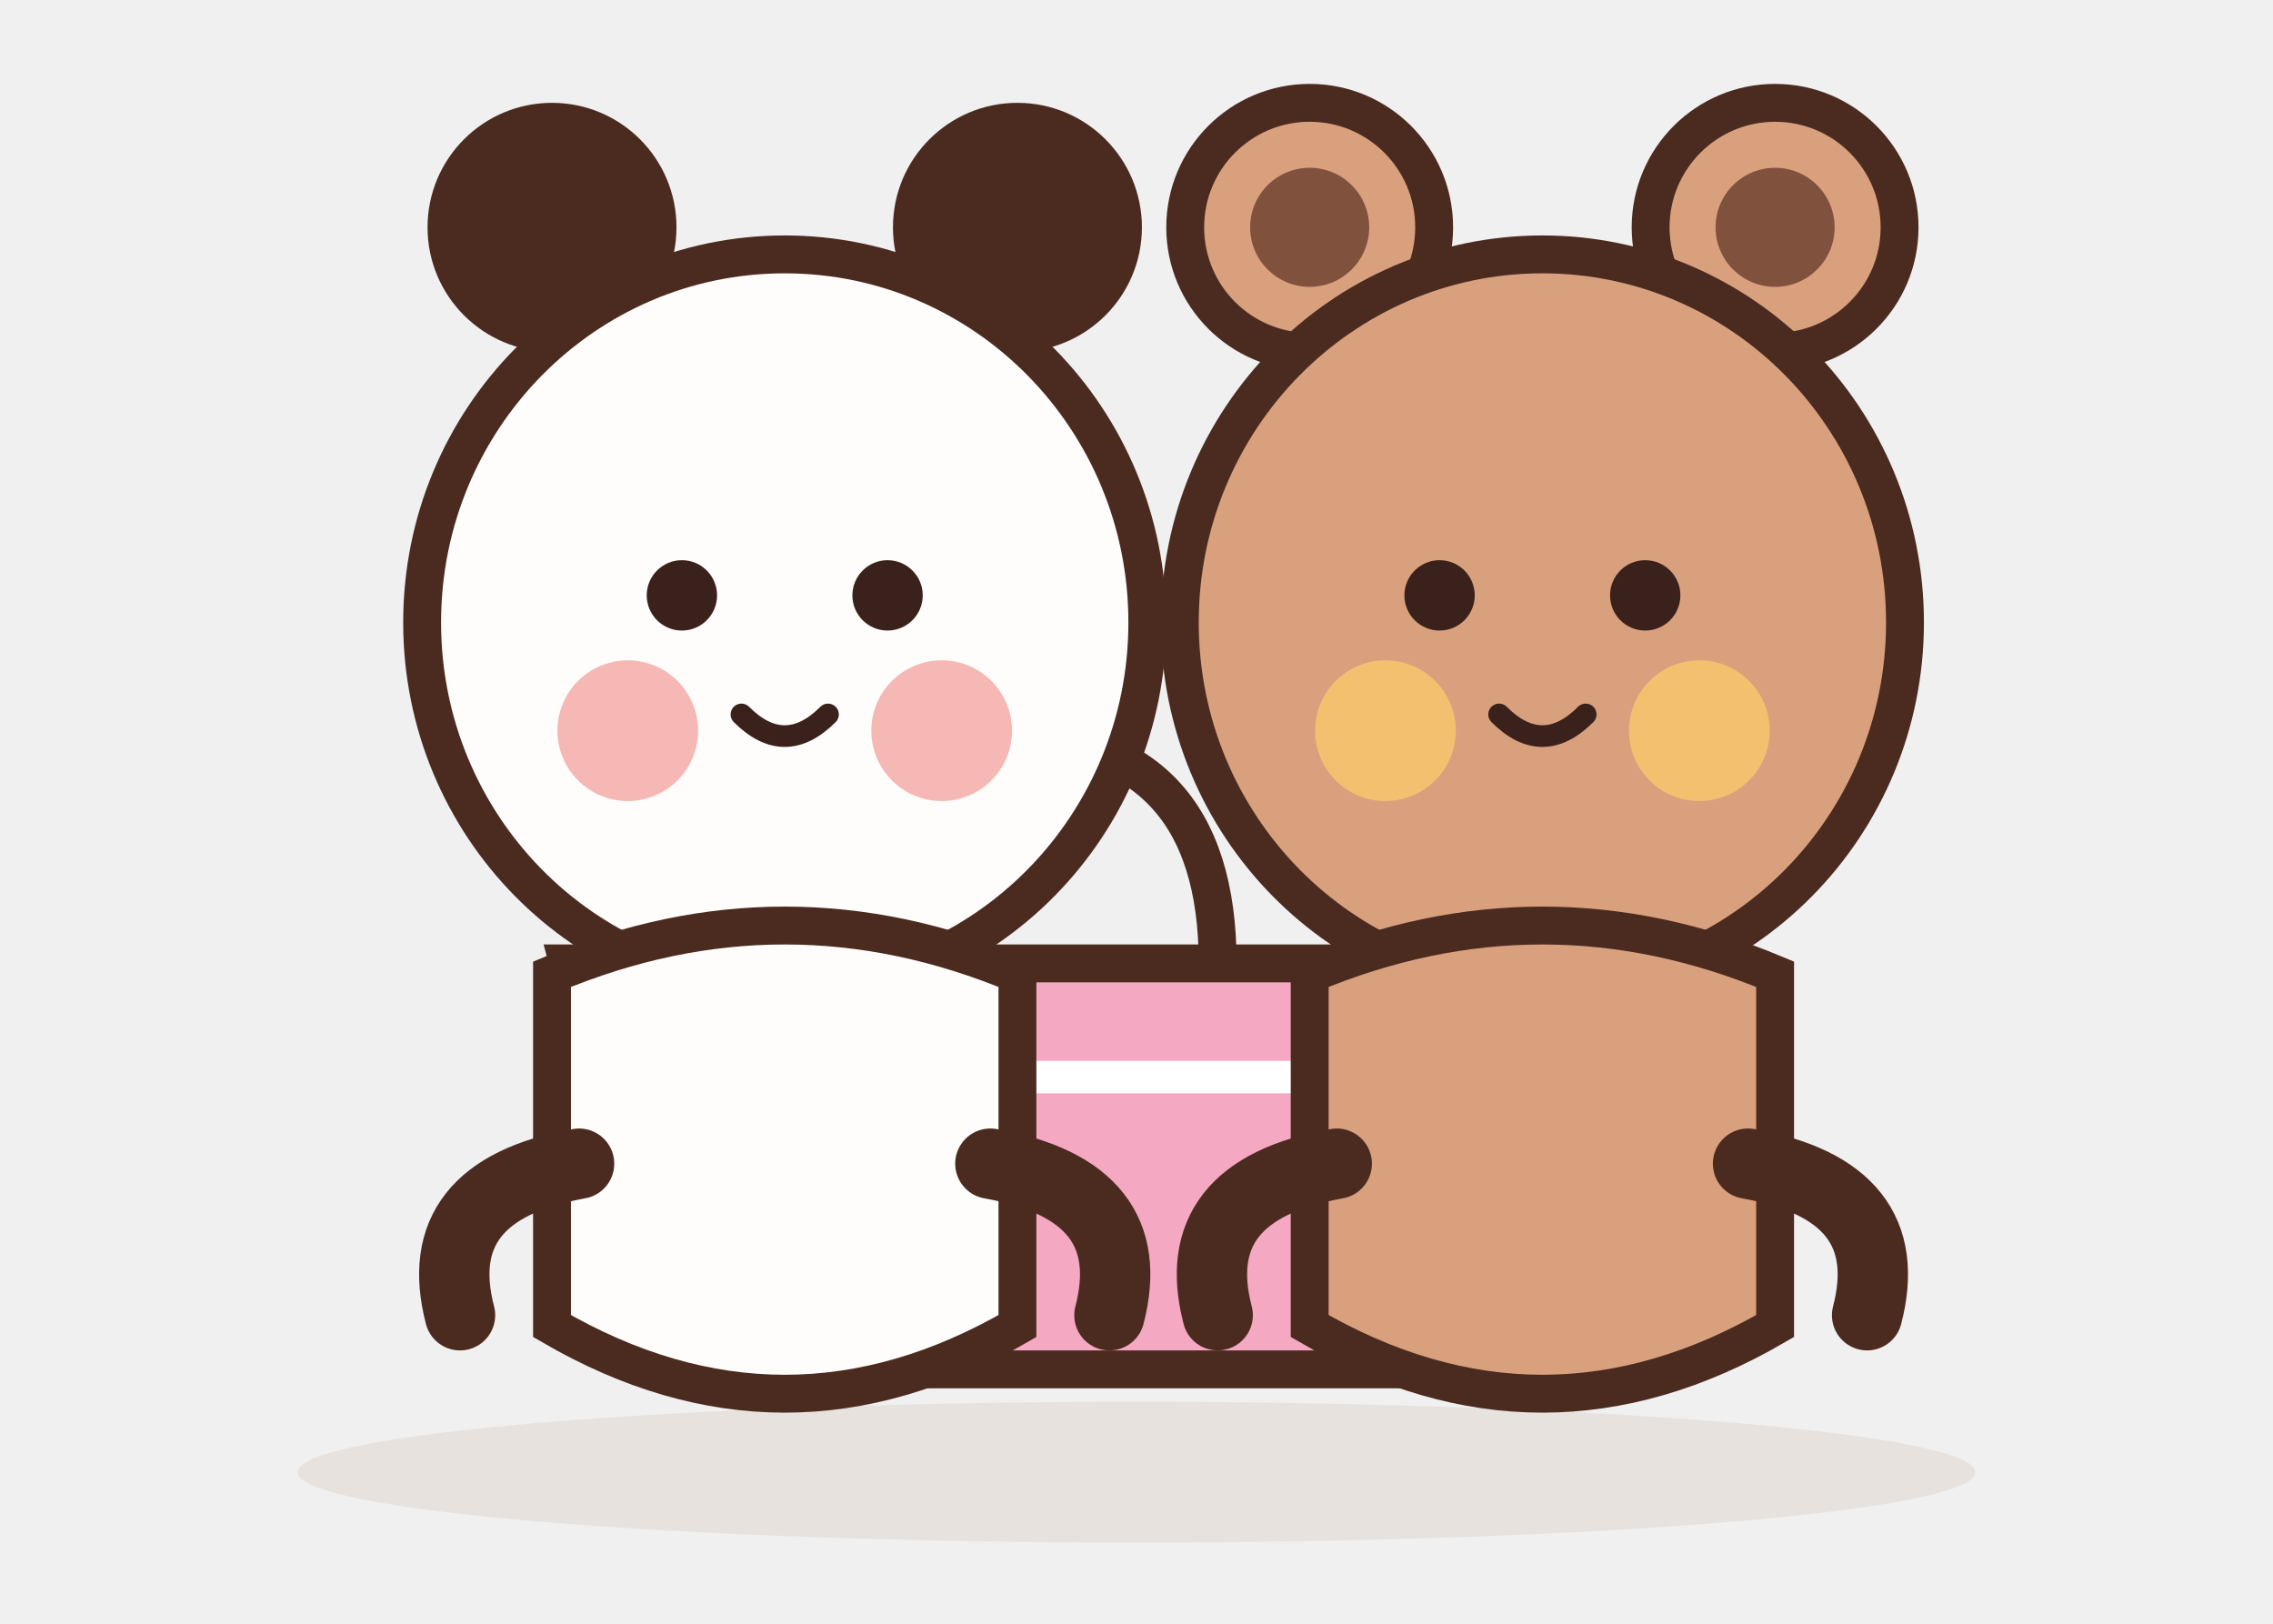
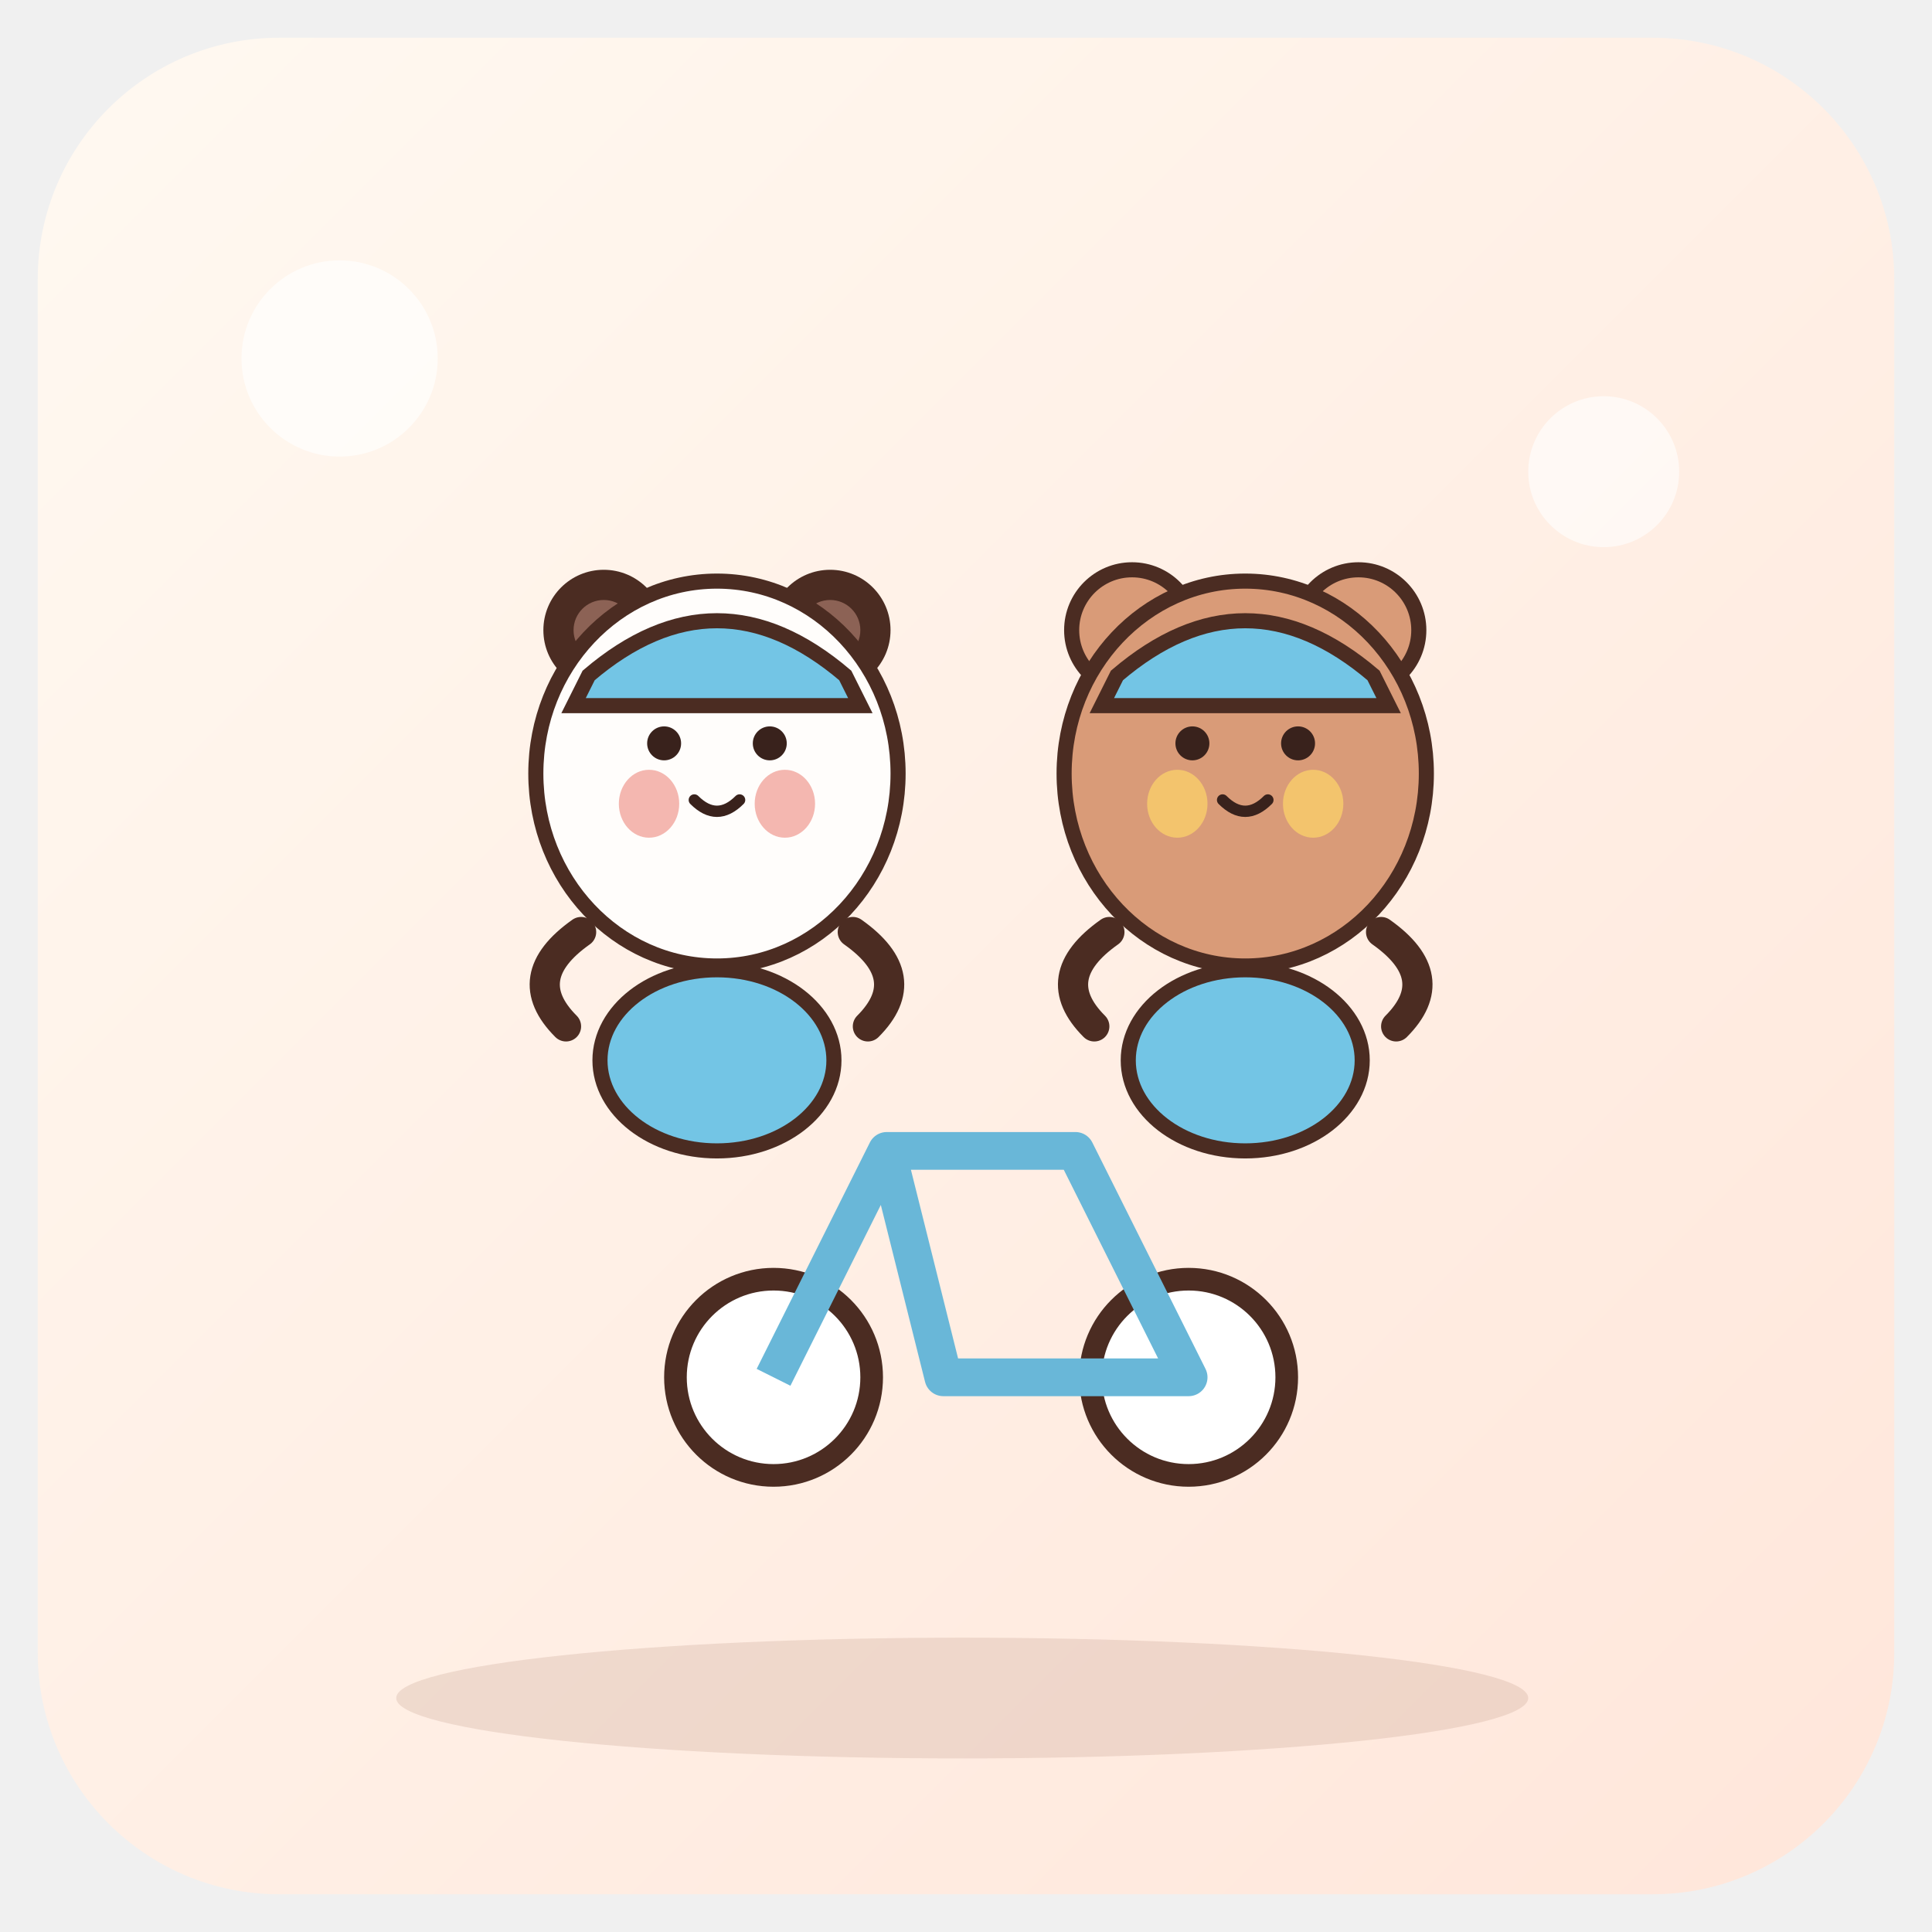
- <svg xmlns="http://www.w3.org/2000/svg" width="420" height="300" viewBox="0 0 420 300">
-   <ellipse cx="210" cy="272" rx="155" ry="13" fill="#d8c8bd" opacity=".35" />
-   <path d="M105 178h170l-18 75H125Z" fill="#f4a8c2" stroke="#4b2b20" stroke-width="7" />
-   <path d="M145 178q0 -42 40 -42t40 42" fill="none" stroke="#4b2b20" stroke-width="7" />
-   <path d="M132 199h116" stroke="#fff" stroke-width="6" />
-   <path d="M278 112l18 -18 18 18" stroke="#f2c34e" stroke-width="7" fill="none" />
-   <circle cx="102" cy="42" r="23" fill="#4b2b20" />
-   <circle cx="188" cy="42" r="23" fill="#4b2b20" />
-   <ellipse cx="145" cy="115" rx="67" ry="68" fill="#fffdfb" stroke="#4b2b20" stroke-width="7" />
-   <circle cx="116" cy="135" r="13" fill="#f6b8b4" />
-   <circle cx="174" cy="135" r="13" fill="#f6b8b4" />
-   <circle cx="126" cy="110" r="6.5" fill="#3b211b" />
-   <circle cx="164" cy="110" r="6.5" fill="#3b211b" />
-   <path d="M137 132q8 8 16 0" fill="none" stroke="#3b211b" stroke-width="4" stroke-linecap="round" />
-   <path d="M102 180q43 -18 86 0v65q-43 25 -86 0Z" fill="#fffdfb" stroke="#4b2b20" stroke-width="7" />
-   <path d="M107 215q-28 5 -22 28m98 -28q28 5 22 28" stroke="#4b2b20" stroke-width="13" fill="none" stroke-linecap="round" />
-   <circle cx="242" cy="42" r="23" fill="#d9a07e" stroke="#4b2b20" stroke-width="7" />
-   <circle cx="328" cy="42" r="23" fill="#d9a07e" stroke="#4b2b20" stroke-width="7" />
-   <circle cx="242" cy="42" r="11" fill="#80513c" />
-   <circle cx="328" cy="42" r="11" fill="#80513c" />
-   <ellipse cx="285" cy="115" rx="67" ry="68" fill="#d9a07e" stroke="#4b2b20" stroke-width="7" />
-   <circle cx="256" cy="135" r="13" fill="#f2c16f" />
-   <circle cx="314" cy="135" r="13" fill="#f2c16f" />
-   <circle cx="266" cy="110" r="6.5" fill="#3b211b" />
-   <circle cx="304" cy="110" r="6.5" fill="#3b211b" />
-   <path d="M277 132q8 8 16 0" fill="none" stroke="#3b211b" stroke-width="4" stroke-linecap="round" />
-   <path d="M242 180q43 -18 86 0v65q-43 25 -86 0Z" fill="#d9a07e" stroke="#4b2b20" stroke-width="7" />
-   <path d="M247 215q-28 5 -22 28m98 -28q28 5 22 28" stroke="#4b2b20" stroke-width="13" fill="none" stroke-linecap="round" />
+ <svg xmlns="http://www.w3.org/2000/svg" width="512" height="512" viewBox="0 0 512 512">
+   <defs>
+     <linearGradient id="g" x2="1" y2="1">
+       <stop stop-color="#fff9f1" />
+       <stop offset="1" stop-color="#ffe6da" />
+     </linearGradient>
+   </defs>
+   <rect x="10" y="10" width="492" height="492" rx="64" fill="url(#g)" />
+   <circle cx="90" cy="95" r="26" fill="#fff" opacity=".65" />
+   <circle cx="425" cy="125" r="20" fill="#fff" opacity=".6" />
+   <circle cx="160" cy="167" r="16" fill="#4b2c22" />
+   <circle cx="220" cy="167" r="16" fill="#4b2c22" />
+   <circle cx="160" cy="167" r="8" fill="#8c6255" />
+   <circle cx="220" cy="167" r="8" fill="#8c6255" />
+   <ellipse cx="190" cy="205" rx="48" ry="51" fill="#fffdfb" stroke="#4b2c22" stroke-width="4" />
+   <path d="M156 179 Q190 150 224 179 L228 187 H152Z" fill="#73c5e5" stroke="#4b2c22" stroke-width="4" />
+   <ellipse cx="172" cy="213" rx="8" ry="9" fill="#f4b7b0" />
+   <ellipse cx="208" cy="213" rx="8" ry="9" fill="#f4b7b0" />
+   <circle cx="176" cy="197" r="4.5" fill="#39221c" />
+   <circle cx="204" cy="197" r="4.5" fill="#39221c" />
+   <path d="M184 212 Q190 218 196 212" fill="none" stroke="#39221c" stroke-width="3" stroke-linecap="round" />
+   <path d="M154 247 Q137 259 150 272 M226 247 Q243 259 230 272" fill="none" stroke="#4b2c22" stroke-width="8" stroke-linecap="round" />
+   <ellipse cx="190" cy="281" rx="31" ry="24" fill="#73c5e5" stroke="#4b2c22" stroke-width="4" />
+   <circle cx="300" cy="167" r="16" fill="#d99b78" stroke="#4b2c22" stroke-width="4" />
+   <circle cx="360" cy="167" r="16" fill="#d99b78" stroke="#4b2c22" stroke-width="4" />
+   <ellipse cx="330" cy="205" rx="48" ry="51" fill="#d99b78" stroke="#4b2c22" stroke-width="4" />
+   <path d="M296 179 Q330 150 364 179 L368 187 H292Z" fill="#73c5e5" stroke="#4b2c22" stroke-width="4" />
+   <ellipse cx="312" cy="213" rx="8" ry="9" fill="#f3c46d" />
+   <ellipse cx="348" cy="213" rx="8" ry="9" fill="#f3c46d" />
+   <circle cx="316" cy="197" r="4.5" fill="#39221c" />
+   <circle cx="344" cy="197" r="4.5" fill="#39221c" />
+   <path d="M324 212 Q330 218 336 212" fill="none" stroke="#39221c" stroke-width="3" stroke-linecap="round" />
+   <path d="M294 247 Q277 259 290 272 M366 247 Q383 259 370 272" fill="none" stroke="#4b2c22" stroke-width="8" stroke-linecap="round" />
+   <ellipse cx="330" cy="281" rx="31" ry="24" fill="#73c5e5" stroke="#4b2c22" stroke-width="4" />
+   <circle cx="205" cy="365" r="26" fill="#fff" stroke="#4b2c22" stroke-width="6" />
+   <circle cx="315" cy="365" r="26" fill="#fff" stroke="#4b2c22" stroke-width="6" />
+   <path d="M205 365 L235 305 H285 L315 365 H250 L235 305" fill="none" stroke="#69b7d8" stroke-width="10" stroke-linejoin="round" />
+   <ellipse cx="255" cy="450" rx="150" ry="16" fill="#b88d7b" opacity=".22" />
</svg>
